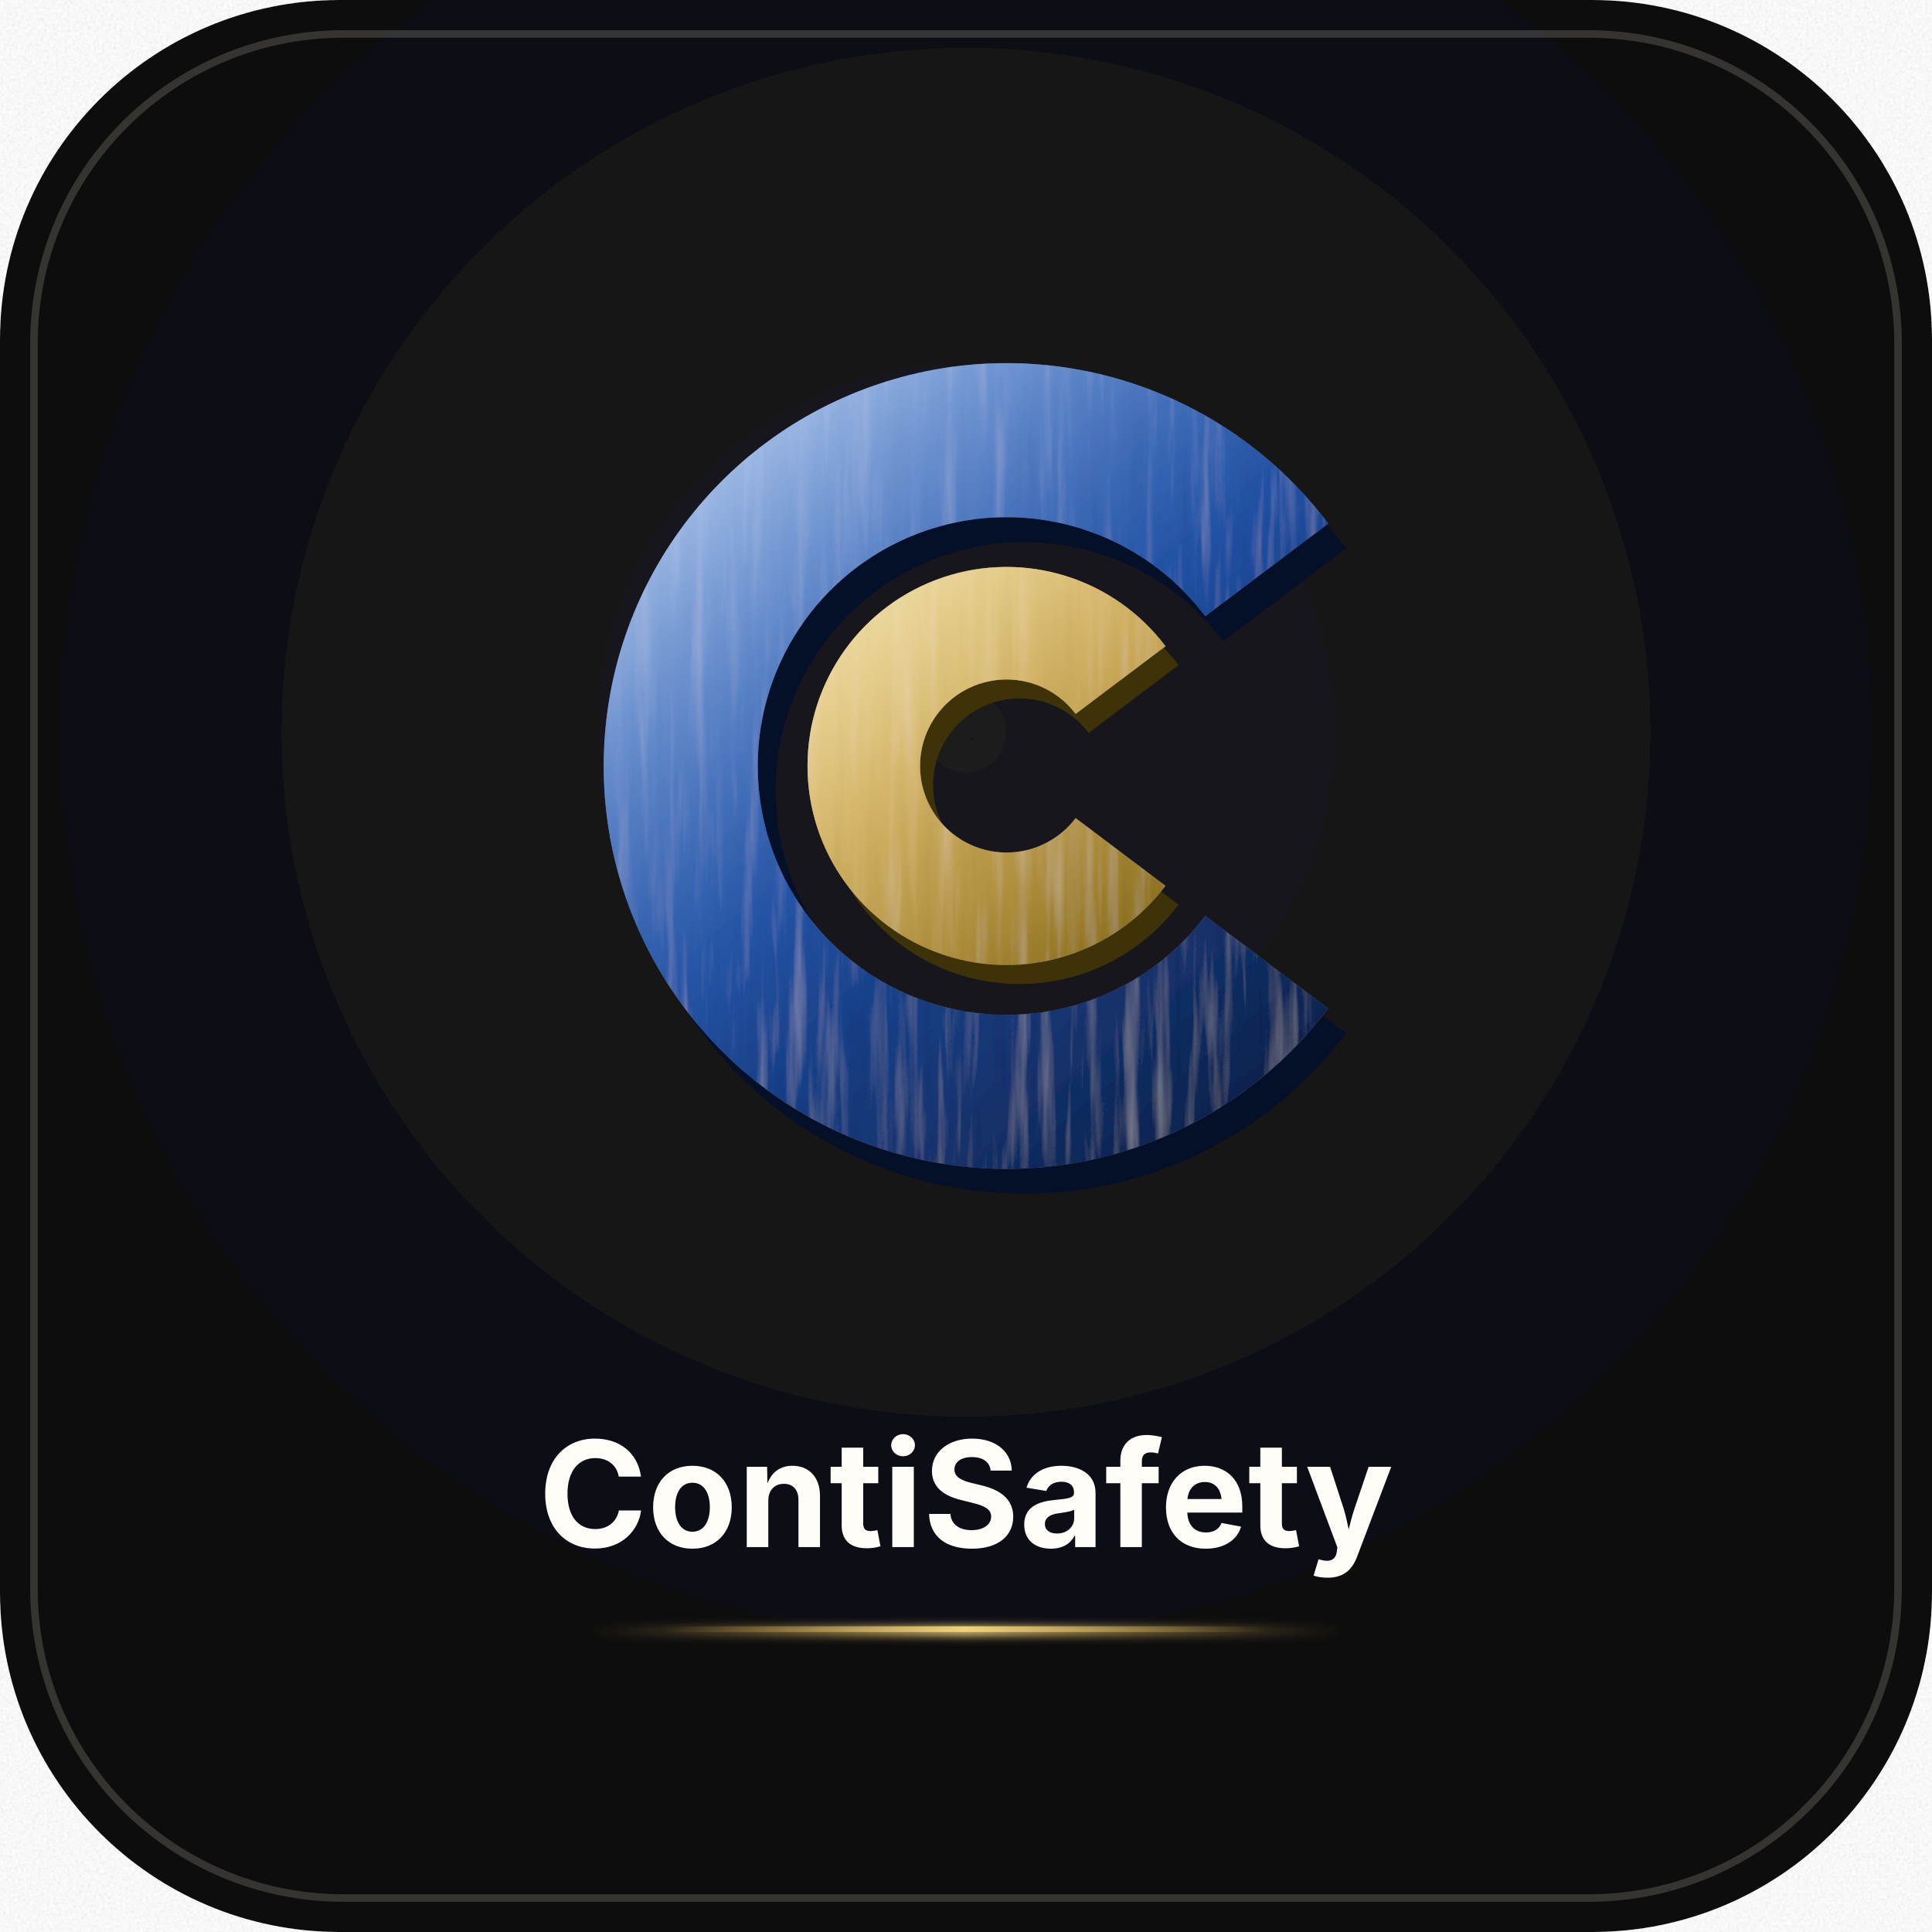
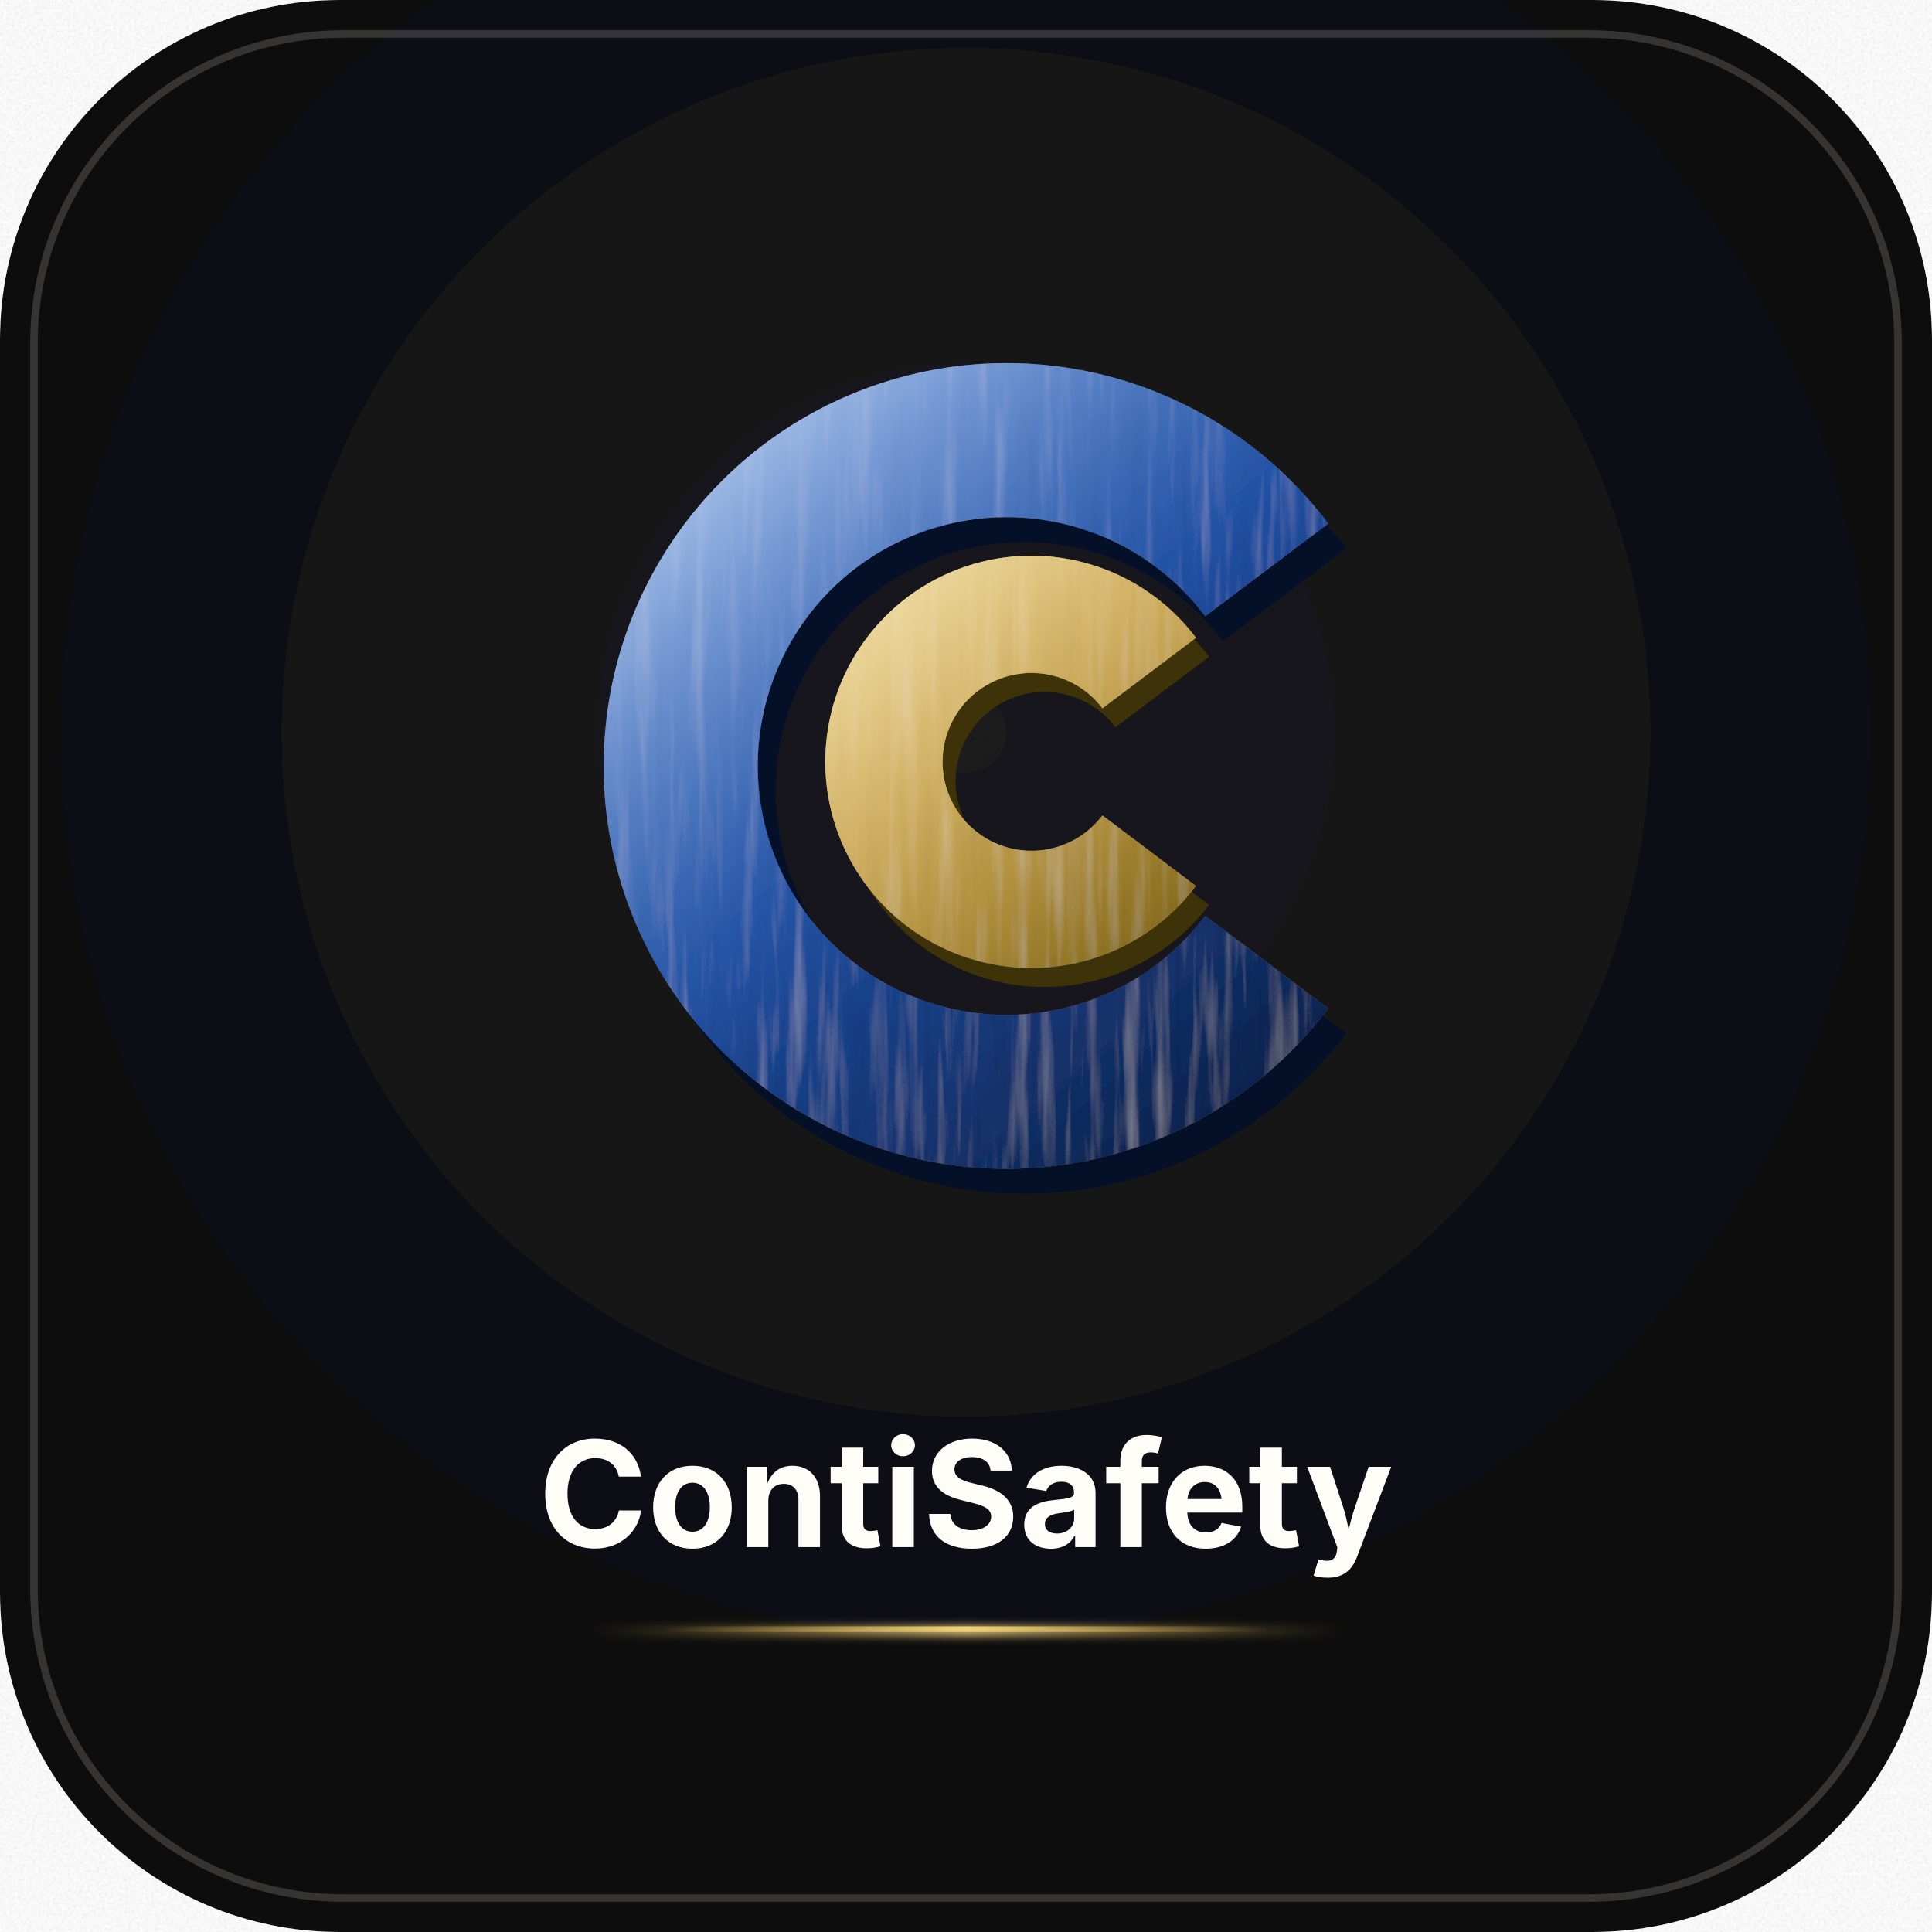
<svg xmlns="http://www.w3.org/2000/svg" viewBox="0 0 1024 1024" fill="none">
  <defs>
    <linearGradient id="t-blue" x1="18" y1="12" x2="82" y2="88" gradientUnits="userSpaceOnUse">
      <stop offset="0%" stop-color="#c5dcff" />
      <stop offset="18%" stop-color="#4d82d6" />
      <stop offset="48%" stop-color="#1e4fa3" />
      <stop offset="100%" stop-color="#071433" />
    </linearGradient>
    <linearGradient id="t-blue-hi" x1="22" y1="16" x2="58" y2="54" gradientUnits="userSpaceOnUse">
      <stop offset="0%" stop-color="#eef5ff" stop-opacity=".9" />
      <stop offset="100%" stop-color="#1e4fa3" stop-opacity="0" />
    </linearGradient>
    <linearGradient id="t-gold" x1="28" y1="20" x2="78" y2="82" gradientUnits="userSpaceOnUse">
      <stop offset="0%" stop-color="#fff6d2" />
      <stop offset="16%" stop-color="#edd078" />
      <stop offset="42%" stop-color="#c9a34a" />
      <stop offset="72%" stop-color="#8b7020" />
      <stop offset="100%" stop-color="#4a3c0c" />
    </linearGradient>
    <linearGradient id="t-gold-hi" x1="36" y1="26" x2="68" y2="62" gradientUnits="userSpaceOnUse">
      <stop offset="0%" stop-color="#fff8d8" stop-opacity=".95" />
      <stop offset="100%" stop-color="#c9a34a" stop-opacity="0" />
    </linearGradient>
    <filter id="t-brush" x="-8%" y="-8%" width="116%" height="116%">
      <feTurbulence type="fractalNoise" baseFrequency="0.85 0.06" numOctaves="3" seed="3" result="noise" />
      <feColorMatrix type="saturate" values="0" in="noise" result="gray" />
      <feComponentTransfer in="gray" result="grain">
        <feFuncA type="linear" slope="0.42" />
      </feComponentTransfer>
      <feComposite in="grain" in2="SourceAlpha" operator="in" result="clipped" />
      <feBlend in="SourceGraphic" in2="clipped" mode="overlay" />
    </filter>
    <filter id="t-paper" x="0" y="0" width="100%" height="100%">
      <feTurbulence type="fractalNoise" baseFrequency="0.65" numOctaves="4" seed="11" result="n" />
      <feColorMatrix type="saturate" values="0" in="n" result="g" />
      <feComponentTransfer in="g" result="grain">
        <feFuncA type="linear" slope="0.22" />
      </feComponentTransfer>
      <feBlend in="SourceGraphic" in2="grain" mode="multiply" />
    </filter>
    <radialGradient id="t-vignette" cx="50%" cy="38%" r="62%">
      <stop offset="0%" stop-color="#1a1a1f" />
      <stop offset="100%" stop-color="#0b0b0d" />
    </radialGradient>
    <linearGradient id="t-flare" x1="0" y1="0" x2="1" y2="0">
      <stop offset="0%" stop-color="#c9a34a" stop-opacity="0" />
      <stop offset="50%" stop-color="#f0d27a" stop-opacity="1" />
      <stop offset="100%" stop-color="#c9a34a" stop-opacity="0" />
    </linearGradient>
    <filter id="t-flare-glow" x="-40%" y="-400%" width="180%" height="900%">
      <feGaussianBlur stdDeviation="2.4" />
    </filter>
  </defs>
  <rect width="1024" height="1024" rx="180" fill="url(#t-vignette)" filter="url(#t-paper)" />
  <rect x="18" y="18" width="988" height="988" rx="164" stroke="#d7d2c6" stroke-opacity=".2" stroke-width="4" />
  <g transform="translate(198 92) scale(6.28)">
    <path fill="#041028" d="M80.577 29.538 A34 34 0 1 0 80.577 70.462 L70.195 62.638 A21 21 0 1 1 70.195 37.362 Z" transform="translate(1.5 2.1)" />
    <path fill="url(#t-blue)" d="M80.577 29.538 A34 34 0 1 0 80.577 70.462 L70.195 62.638 A21 21 0 1 1 70.195 37.362 Z" filter="url(#t-brush)" />
    <path fill="url(#t-blue-hi)" d="M80.577 29.538 A34 34 0 1 0 80.577 70.462 L70.195 62.638 A21 21 0 1 1 70.195 37.362 Z" />
-     <path fill="#3d3208" d="M66.84 39.89 A16.8 16.8 0 1 0 66.84 60.11 L59.253 54.393 A7.3 7.3 0 1 1 59.253 45.607 Z" transform="translate(1.1 1.6)" />
-     <path fill="url(#t-gold)" d="M66.84 39.89 A16.8 16.8 0 1 0 66.84 60.11 L59.253 54.393 A7.3 7.3 0 1 1 59.253 45.607 Z" filter="url(#t-brush)" />
-     <path fill="url(#t-gold-hi)" d="M66.84 39.89 A16.8 16.8 0 1 0 66.84 60.11 L59.253 54.393 A7.3 7.3 0 1 1 59.253 45.607 Z" />
+     <path fill="#3d3208" d="M69.419 39.178 A17.4 17.4 0 1 0 69.419 60.122 L61.513 54.164 A7.5 7.5 0 1 1 61.513 45.136 Z" transform="translate(1.1 1.6)" />
+     <path fill="url(#t-gold)" d="M69.419 39.178 A17.4 17.4 0 1 0 69.419 60.122 L61.513 54.164 A7.5 7.5 0 1 1 61.513 45.136 Z" filter="url(#t-brush)" />
+     <path fill="url(#t-gold-hi)" d="M69.419 39.178 A17.4 17.4 0 1 0 69.419 60.122 L61.513 54.164 A7.5 7.5 0 1 1 61.513 45.136 Z" />
  </g>
  <text x="512" y="820" text-anchor="middle" fill="#fffdf8" font-family="Inter, Arial, Helvetica, sans-serif" font-size="78" font-weight="650">ContiSafety</text>
  <rect x="312" y="862" width="400" height="5" rx="2.5" fill="url(#t-flare)" filter="url(#t-flare-glow)" />
  <rect x="352" y="862" width="320" height="3" rx="1.5" fill="url(#t-flare)" />
</svg>
